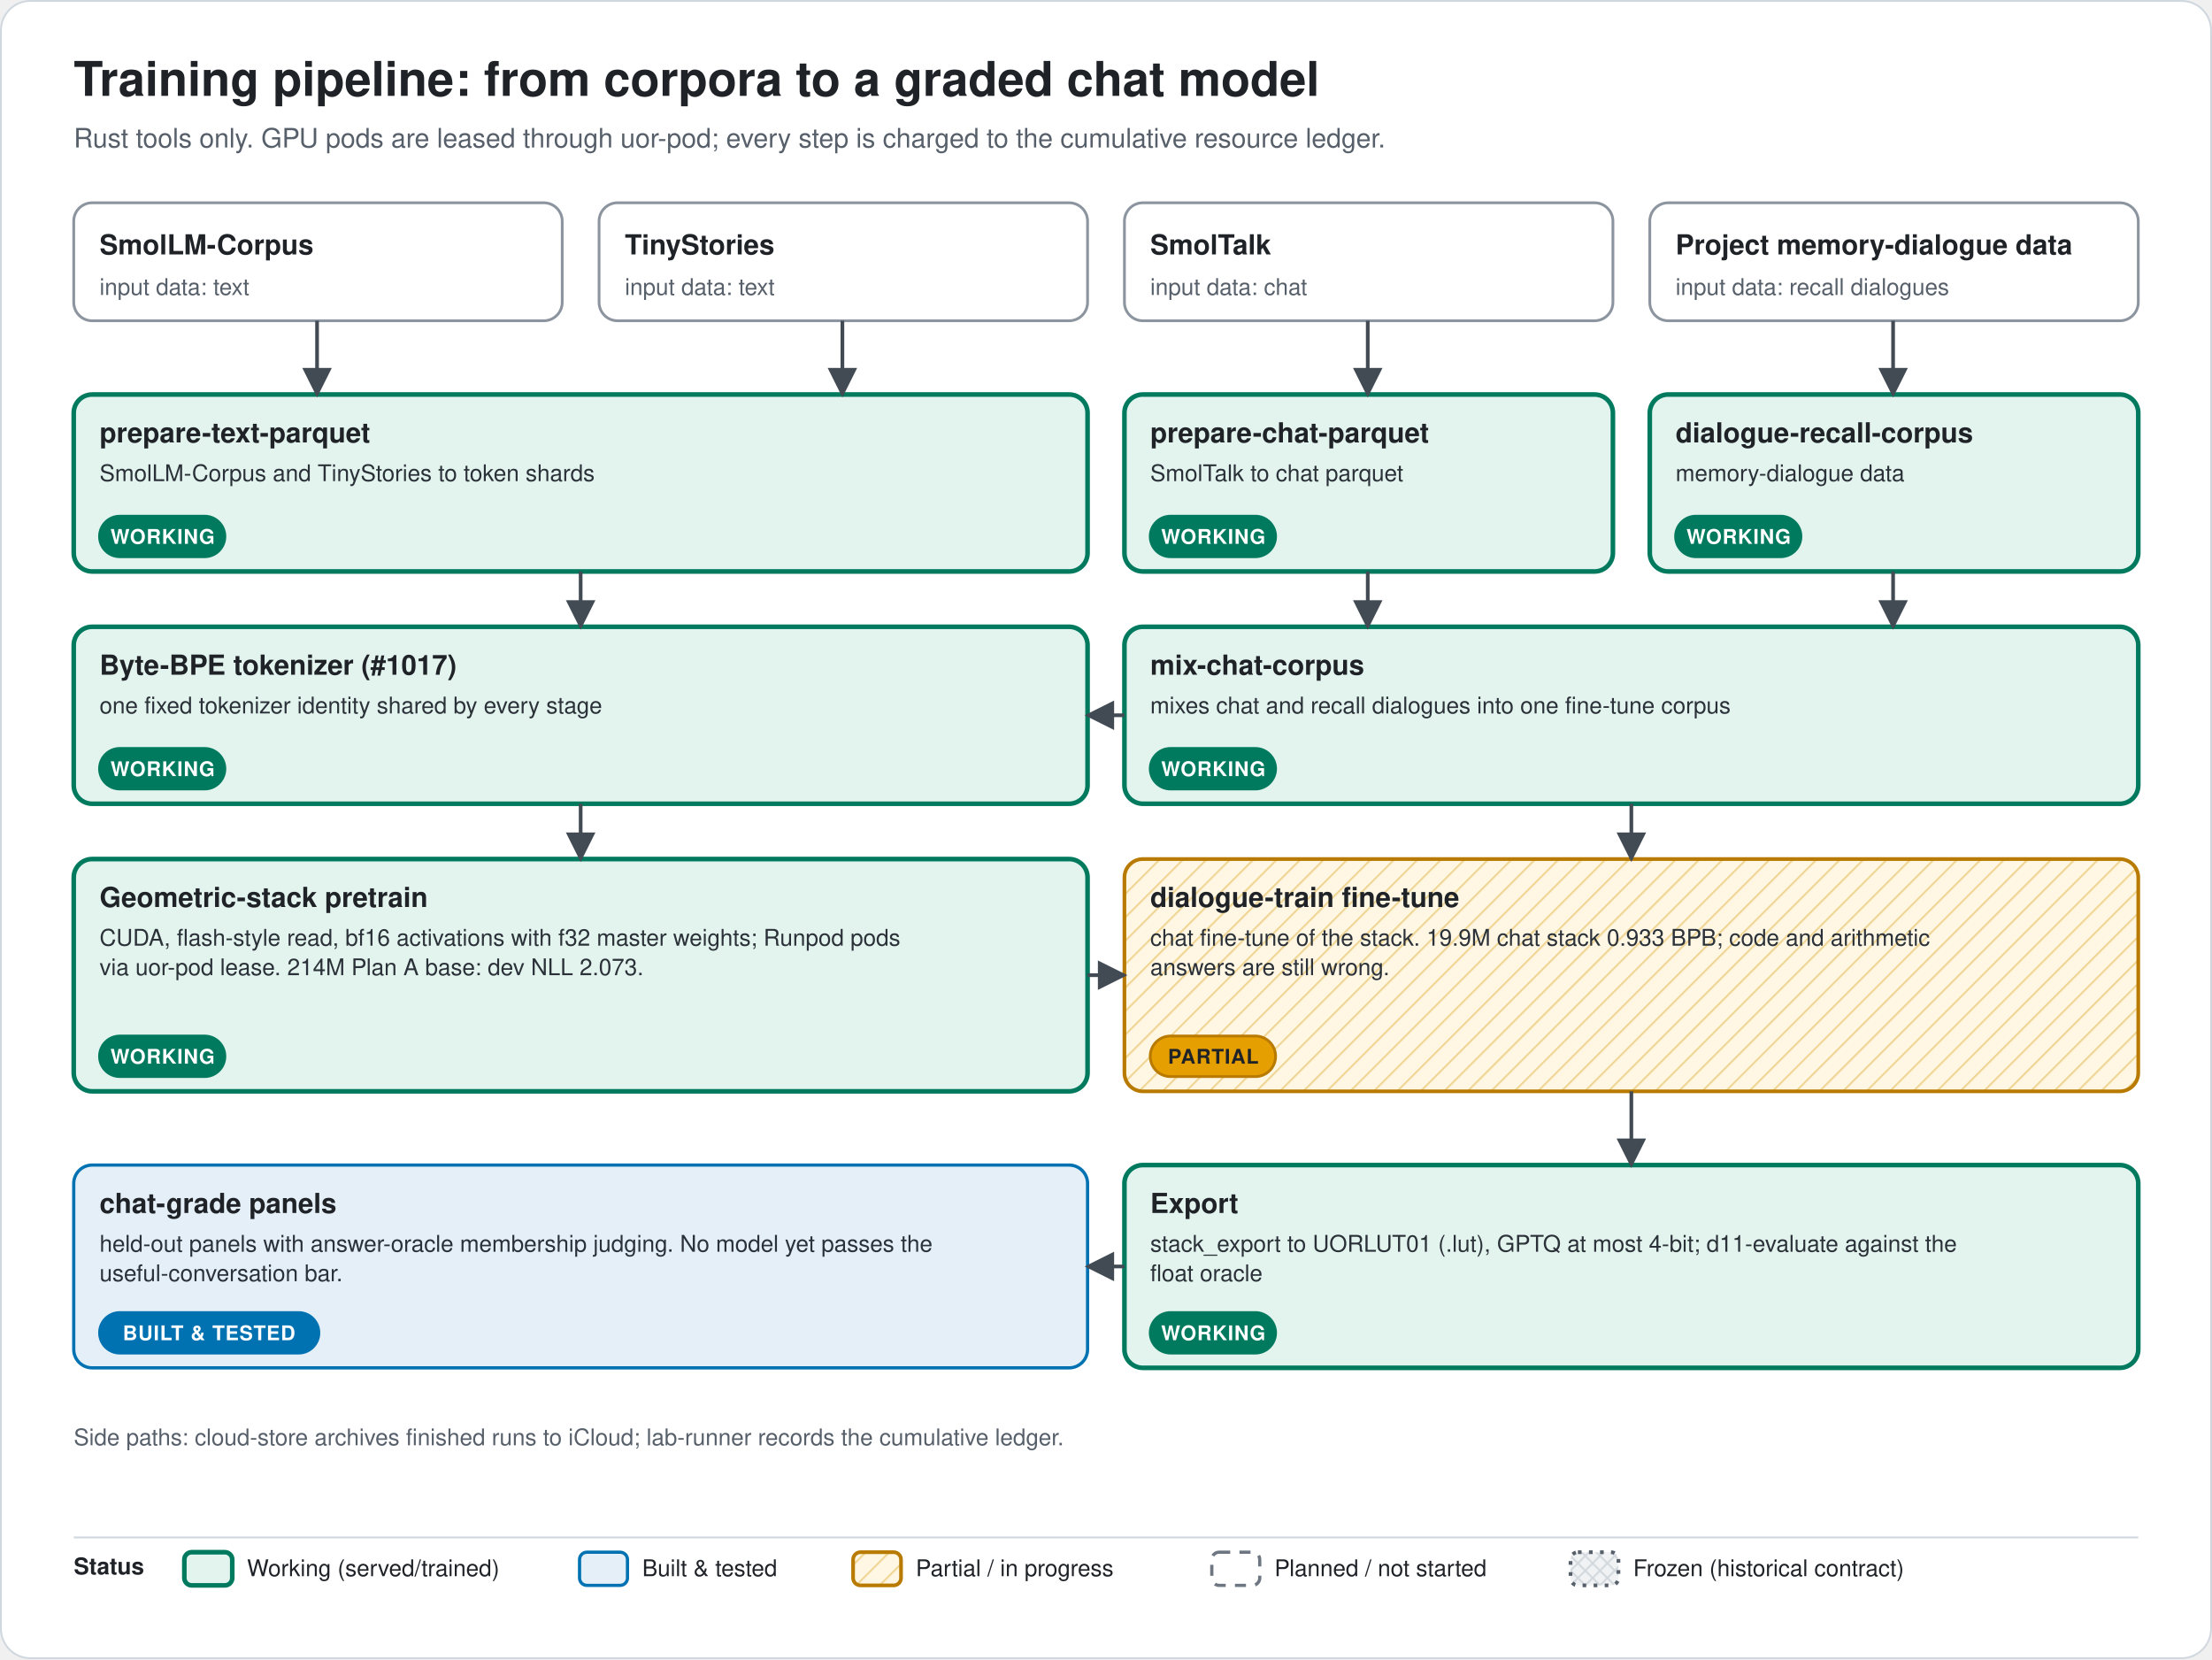
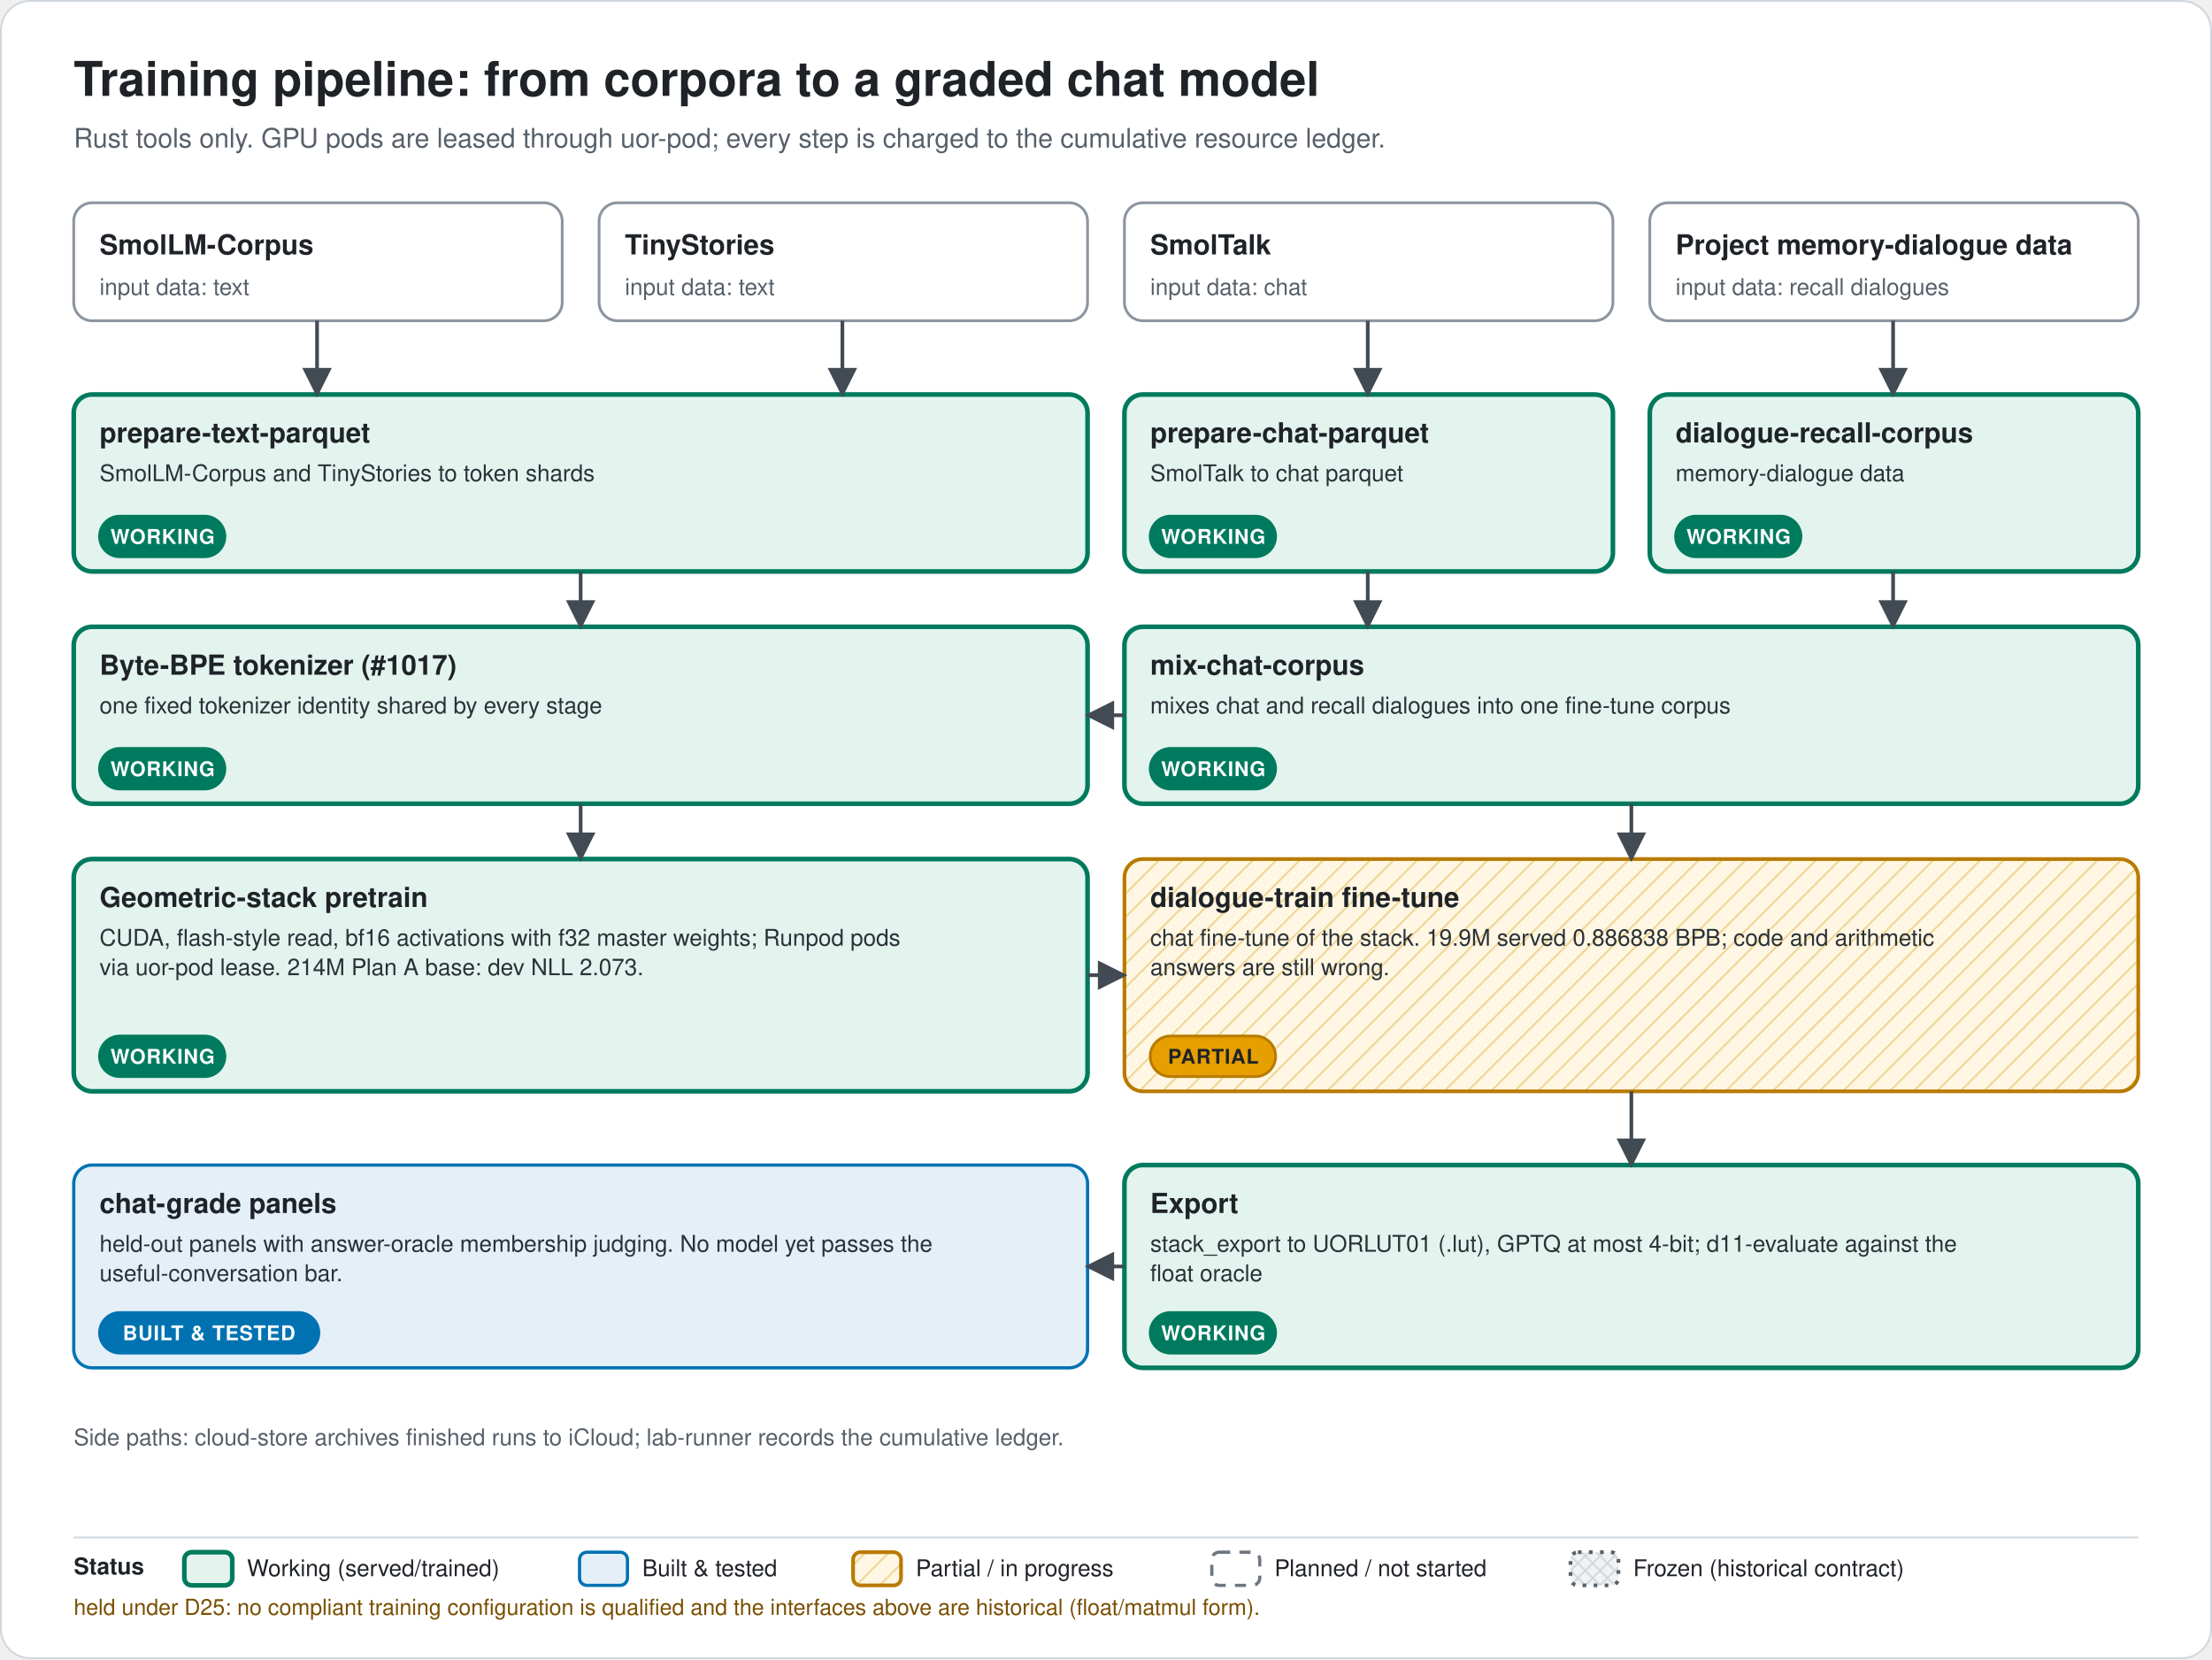
<svg xmlns="http://www.w3.org/2000/svg" viewBox="0 0 1200 900" width="1200" height="900" role="img" aria-labelledby="t d" font-family="-apple-system, BlinkMacSystemFont, 'Segoe UI', Helvetica, Arial, sans-serif">
  <defs>
    <marker id="ah" viewBox="0 0 10 10" refX="9" refY="5" markerWidth="8" markerHeight="8" orient="auto-start-reverse">
      <path d="M0,0 L10,5 L0,10 z" fill="#424A53" />
    </marker>
    <pattern id="hP" width="9" height="9" patternUnits="userSpaceOnUse" patternTransform="rotate(45)">
      <rect width="9" height="9" fill="#FFF7E3" />
      <line x1="0" y1="0" x2="0" y2="9" stroke="#F1D79A" stroke-width="2.2" />
    </pattern>
    <pattern id="hF" width="8" height="8" patternUnits="userSpaceOnUse">
      <rect width="8" height="8" fill="#F0F2F4" />
      <path d="M0,0 L8,8 M8,0 L0,8" stroke="#D3D8DD" stroke-width="1" />
    </pattern>
  </defs>
  <rect x="0.5" y="0.5" width="1199" height="899" rx="16" fill="#FFFFFF" stroke="#D0D7DE" />
  <text x="40" y="52" font-size="26" font-weight="700" fill="#1F2328" text-anchor="start">Training pipeline: from corpora to a graded chat model</text>
  <text x="40" y="80" font-size="14.5" font-weight="400" fill="#57606A" text-anchor="start">Rust tools only. GPU pods are leased through uor-pod; every step is charged to the cumulative resource ledger.</text>
  <rect x="40" y="110" width="265" height="64" rx="10" fill="#FFFFFF" stroke="#8C959F" stroke-width="1.5" />
  <text x="54" y="138" font-size="15" font-weight="700" fill="#1F2328" text-anchor="start">SmolLM-Corpus</text>
  <text x="54" y="160" font-size="12.5" font-weight="400" fill="#57606A" text-anchor="start">input data: text</text>
  <rect x="325" y="110" width="265" height="64" rx="10" fill="#FFFFFF" stroke="#8C959F" stroke-width="1.5" />
  <text x="339" y="138" font-size="15" font-weight="700" fill="#1F2328" text-anchor="start">TinyStories</text>
  <text x="339" y="160" font-size="12.5" font-weight="400" fill="#57606A" text-anchor="start">input data: text</text>
  <rect x="610" y="110" width="265" height="64" rx="10" fill="#FFFFFF" stroke="#8C959F" stroke-width="1.5" />
  <text x="624" y="138" font-size="15" font-weight="700" fill="#1F2328" text-anchor="start">SmolTalk</text>
  <text x="624" y="160" font-size="12.5" font-weight="400" fill="#57606A" text-anchor="start">input data: chat</text>
  <rect x="895" y="110" width="265" height="64" rx="10" fill="#FFFFFF" stroke="#8C959F" stroke-width="1.5" />
  <text x="909" y="138" font-size="15" font-weight="700" fill="#1F2328" text-anchor="start">Project memory-dialogue data</text>
  <text x="909" y="160" font-size="12.5" font-weight="400" fill="#57606A" text-anchor="start">input data: recall dialogues</text>
  <rect x="40" y="214" width="550" height="96" rx="10" fill="#E3F4EE" stroke="#007A5E" stroke-width="2.5" />
  <text x="54" y="240" font-size="15" font-weight="700" fill="#1F2328" text-anchor="start">prepare-text-parquet</text>
  <text x="54" y="261" font-size="12.5" font-weight="400" fill="#2B3138" text-anchor="start">SmolLM-Corpus and TinyStories to token shards</text>
  <rect x="54" y="280" width="68" height="22" rx="11" fill="#007A5E" stroke="#007A5E" stroke-width="1.5" />
  <text x="88.2" y="295" font-size="11" font-weight="700" fill="#FFFFFF" text-anchor="middle" letter-spacing="0.4">WORKING</text>
  <rect x="610" y="214" width="265" height="96" rx="10" fill="#E3F4EE" stroke="#007A5E" stroke-width="2.5" />
  <text x="624" y="240" font-size="15" font-weight="700" fill="#1F2328" text-anchor="start">prepare-chat-parquet</text>
  <text x="624" y="261" font-size="12.5" font-weight="400" fill="#2B3138" text-anchor="start">SmolTalk to chat parquet</text>
  <rect x="624" y="280" width="68" height="22" rx="11" fill="#007A5E" stroke="#007A5E" stroke-width="1.5" />
  <text x="658.2" y="295" font-size="11" font-weight="700" fill="#FFFFFF" text-anchor="middle" letter-spacing="0.4">WORKING</text>
  <rect x="895" y="214" width="265" height="96" rx="10" fill="#E3F4EE" stroke="#007A5E" stroke-width="2.5" />
  <text x="909" y="240" font-size="15" font-weight="700" fill="#1F2328" text-anchor="start">dialogue-recall-corpus</text>
  <text x="909" y="261" font-size="12.5" font-weight="400" fill="#2B3138" text-anchor="start">memory-dialogue data</text>
  <rect x="909" y="280" width="68" height="22" rx="11" fill="#007A5E" stroke="#007A5E" stroke-width="1.5" />
  <text x="943.2" y="295" font-size="11" font-weight="700" fill="#FFFFFF" text-anchor="middle" letter-spacing="0.4">WORKING</text>
  <path d="M172,174 L172,214" fill="none" stroke="#424A53" stroke-width="2" marker-end="url(#ah)" />
  <path d="M457,174 L457,214" fill="none" stroke="#424A53" stroke-width="2" marker-end="url(#ah)" />
  <path d="M742,174 L742,214" fill="none" stroke="#424A53" stroke-width="2" marker-end="url(#ah)" />
  <path d="M1027,174 L1027,214" fill="none" stroke="#424A53" stroke-width="2" marker-end="url(#ah)" />
  <rect x="610" y="340" width="550" height="96" rx="10" fill="#E3F4EE" stroke="#007A5E" stroke-width="2.5" />
  <text x="624" y="366" font-size="15" font-weight="700" fill="#1F2328" text-anchor="start">mix-chat-corpus</text>
  <text x="624" y="387" font-size="12.5" font-weight="400" fill="#2B3138" text-anchor="start">mixes chat and recall dialogues into one fine-tune corpus</text>
  <rect x="624" y="406" width="68" height="22" rx="11" fill="#007A5E" stroke="#007A5E" stroke-width="1.5" />
  <text x="658.2" y="421" font-size="11" font-weight="700" fill="#FFFFFF" text-anchor="middle" letter-spacing="0.4">WORKING</text>
  <path d="M742,310 L742,340" fill="none" stroke="#424A53" stroke-width="2" marker-end="url(#ah)" />
  <path d="M1027,310 L1027,340" fill="none" stroke="#424A53" stroke-width="2" marker-end="url(#ah)" />
  <rect x="40" y="340" width="550" height="96" rx="10" fill="#E3F4EE" stroke="#007A5E" stroke-width="2.5" />
  <text x="54" y="366" font-size="15" font-weight="700" fill="#1F2328" text-anchor="start">Byte-BPE tokenizer (#1017)</text>
  <text x="54" y="387" font-size="12.5" font-weight="400" fill="#2B3138" text-anchor="start">one fixed tokenizer identity shared by every stage</text>
  <rect x="54" y="406" width="68" height="22" rx="11" fill="#007A5E" stroke="#007A5E" stroke-width="1.5" />
  <text x="88.2" y="421" font-size="11" font-weight="700" fill="#FFFFFF" text-anchor="middle" letter-spacing="0.4">WORKING</text>
  <path d="M315,310 L315,340" fill="none" stroke="#424A53" stroke-width="2" marker-end="url(#ah)" />
  <path d="M610,388 L590,388" fill="none" stroke="#424A53" stroke-width="2" marker-end="url(#ah)" />
  <rect x="40" y="466" width="550" height="126" rx="10" fill="#E3F4EE" stroke="#007A5E" stroke-width="2.5" />
  <text x="54" y="492" font-size="15" font-weight="700" fill="#1F2328" text-anchor="start">Geometric-stack pretrain</text>
  <text x="54" y="513" font-size="12.5" font-weight="400" fill="#2B3138" text-anchor="start">CUDA, flash-style read, bf16 activations with f32 master weights; Runpod pods</text>
  <text x="54" y="529" font-size="12.5" font-weight="400" fill="#2B3138" text-anchor="start">via uor-pod lease. 214M Plan A base: dev NLL 2.073.</text>
  <rect x="54" y="562" width="68" height="22" rx="11" fill="#007A5E" stroke="#007A5E" stroke-width="1.5" />
  <text x="88.2" y="577" font-size="11" font-weight="700" fill="#FFFFFF" text-anchor="middle" letter-spacing="0.4">WORKING</text>
  <path d="M315,436 L315,466" fill="none" stroke="#424A53" stroke-width="2" marker-end="url(#ah)" />
  <rect x="610" y="466" width="550" height="126" rx="10" fill="url(#hP)" stroke="#B87A00" stroke-width="2" />
  <text x="624" y="492" font-size="15" font-weight="700" fill="#1F2328" text-anchor="start">dialogue-train fine-tune</text>
-   <text x="624" y="513" font-size="12.5" font-weight="400" fill="#2B3138" text-anchor="start">chat fine-tune of the stack. 19.9M chat stack 0.933 BPB; code and arithmetic</text>
+   <text x="624" y="513" font-size="12.5" font-weight="400" fill="#2B3138" text-anchor="start">chat fine-tune of the stack. 19.9M served 0.886838 BPB; code and arithmetic</text>
  <text x="624" y="529" font-size="12.5" font-weight="400" fill="#2B3138" text-anchor="start">answers are still wrong.</text>
  <rect x="624" y="562" width="68" height="22" rx="11" fill="#E69F00" stroke="#B87A00" stroke-width="1.5" />
  <text x="658.2" y="577" font-size="11" font-weight="700" fill="#1F2328" text-anchor="middle" letter-spacing="0.4">PARTIAL</text>
  <path d="M590,529 L610,529" fill="none" stroke="#424A53" stroke-width="2" marker-end="url(#ah)" />
  <path d="M885,436 L885,466" fill="none" stroke="#424A53" stroke-width="2" marker-end="url(#ah)" />
  <rect x="610" y="632" width="550" height="110" rx="10" fill="#E3F4EE" stroke="#007A5E" stroke-width="2.5" />
  <text x="624" y="658" font-size="15" font-weight="700" fill="#1F2328" text-anchor="start">Export</text>
  <text x="624" y="679" font-size="12.5" font-weight="400" fill="#2B3138" text-anchor="start">stack_export to UORLUT01 (.lut), GPTQ at most 4-bit; d11-evaluate against the</text>
  <text x="624" y="695" font-size="12.5" font-weight="400" fill="#2B3138" text-anchor="start">float oracle</text>
  <rect x="624" y="712" width="68" height="22" rx="11" fill="#007A5E" stroke="#007A5E" stroke-width="1.5" />
  <text x="658.2" y="727" font-size="11" font-weight="700" fill="#FFFFFF" text-anchor="middle" letter-spacing="0.4">WORKING</text>
  <path d="M885,592 L885,632" fill="none" stroke="#424A53" stroke-width="2" marker-end="url(#ah)" />
  <rect x="40" y="632" width="550" height="110" rx="10" fill="#E4EFF8" stroke="#0072B2" stroke-width="1.75" />
  <text x="54" y="658" font-size="15" font-weight="700" fill="#1F2328" text-anchor="start">chat-grade panels</text>
  <text x="54" y="679" font-size="12.5" font-weight="400" fill="#2B3138" text-anchor="start">held-out panels with answer-oracle membership judging. No model yet passes the</text>
  <text x="54" y="695" font-size="12.5" font-weight="400" fill="#2B3138" text-anchor="start">useful-conversation bar.</text>
  <rect x="54" y="712" width="119" height="22" rx="11" fill="#0072B2" stroke="#0072B2" stroke-width="1.5" />
  <text x="113.4" y="727" font-size="11" font-weight="700" fill="#FFFFFF" text-anchor="middle" letter-spacing="0.4">BUILT &amp; TESTED</text>
  <path d="M610,687 L590,687" fill="none" stroke="#424A53" stroke-width="2" marker-end="url(#ah)" />
  <text x="40" y="784" font-size="12.5" font-weight="400" fill="#57606A" text-anchor="start">Side paths: cloud-store archives finished runs to iCloud; lab-runner records the cumulative ledger.</text>
  <line x1="40" y1="834" x2="1160" y2="834" stroke="#D0D7DE" />
  <text x="40" y="854" font-size="12.5" font-weight="700" fill="#1F2328" text-anchor="start">Status</text>
  <rect x="100" y="842" width="26" height="18" rx="4" fill="#E3F4EE" stroke="#007A5E" stroke-width="2.5" />
  <text x="134" y="855" font-size="12.5" font-weight="400" fill="#1F2328" text-anchor="start">Working (served/trained)</text>
  <rect x="314.4" y="842" width="26" height="18" rx="4" fill="#E4EFF8" stroke="#0072B2" stroke-width="1.75" />
  <text x="348.4" y="855" font-size="12.5" font-weight="400" fill="#1F2328" text-anchor="start">Built &amp; tested</text>
  <rect x="462.8" y="842" width="26" height="18" rx="4" fill="url(#hP)" stroke="#B87A00" stroke-width="2" />
  <text x="496.8" y="855" font-size="12.5" font-weight="400" fill="#1F2328" text-anchor="start">Partial / in progress</text>
  <rect x="657.4" y="842" width="26" height="18" rx="4" fill="#FFFFFF" stroke="#6E7781" stroke-width="1.75" stroke-dasharray="6 5" />
  <text x="691.4" y="855" font-size="12.5" font-weight="400" fill="#1F2328" text-anchor="start">Planned / not started</text>
  <rect x="852.0" y="842" width="26" height="18" rx="4" fill="url(#hF)" stroke="#57606A" stroke-width="2" stroke-dasharray="2 4" />
  <text x="886.0" y="855" font-size="12.5" font-weight="400" fill="#1F2328" text-anchor="start">Frozen (historical contract)</text>
+   <text x="40" y="876" font-size="12" fill="#7a4f00">held under D25: no compliant training configuration is qualified and the interfaces above are historical (float/matmul form).</text>
</svg>
